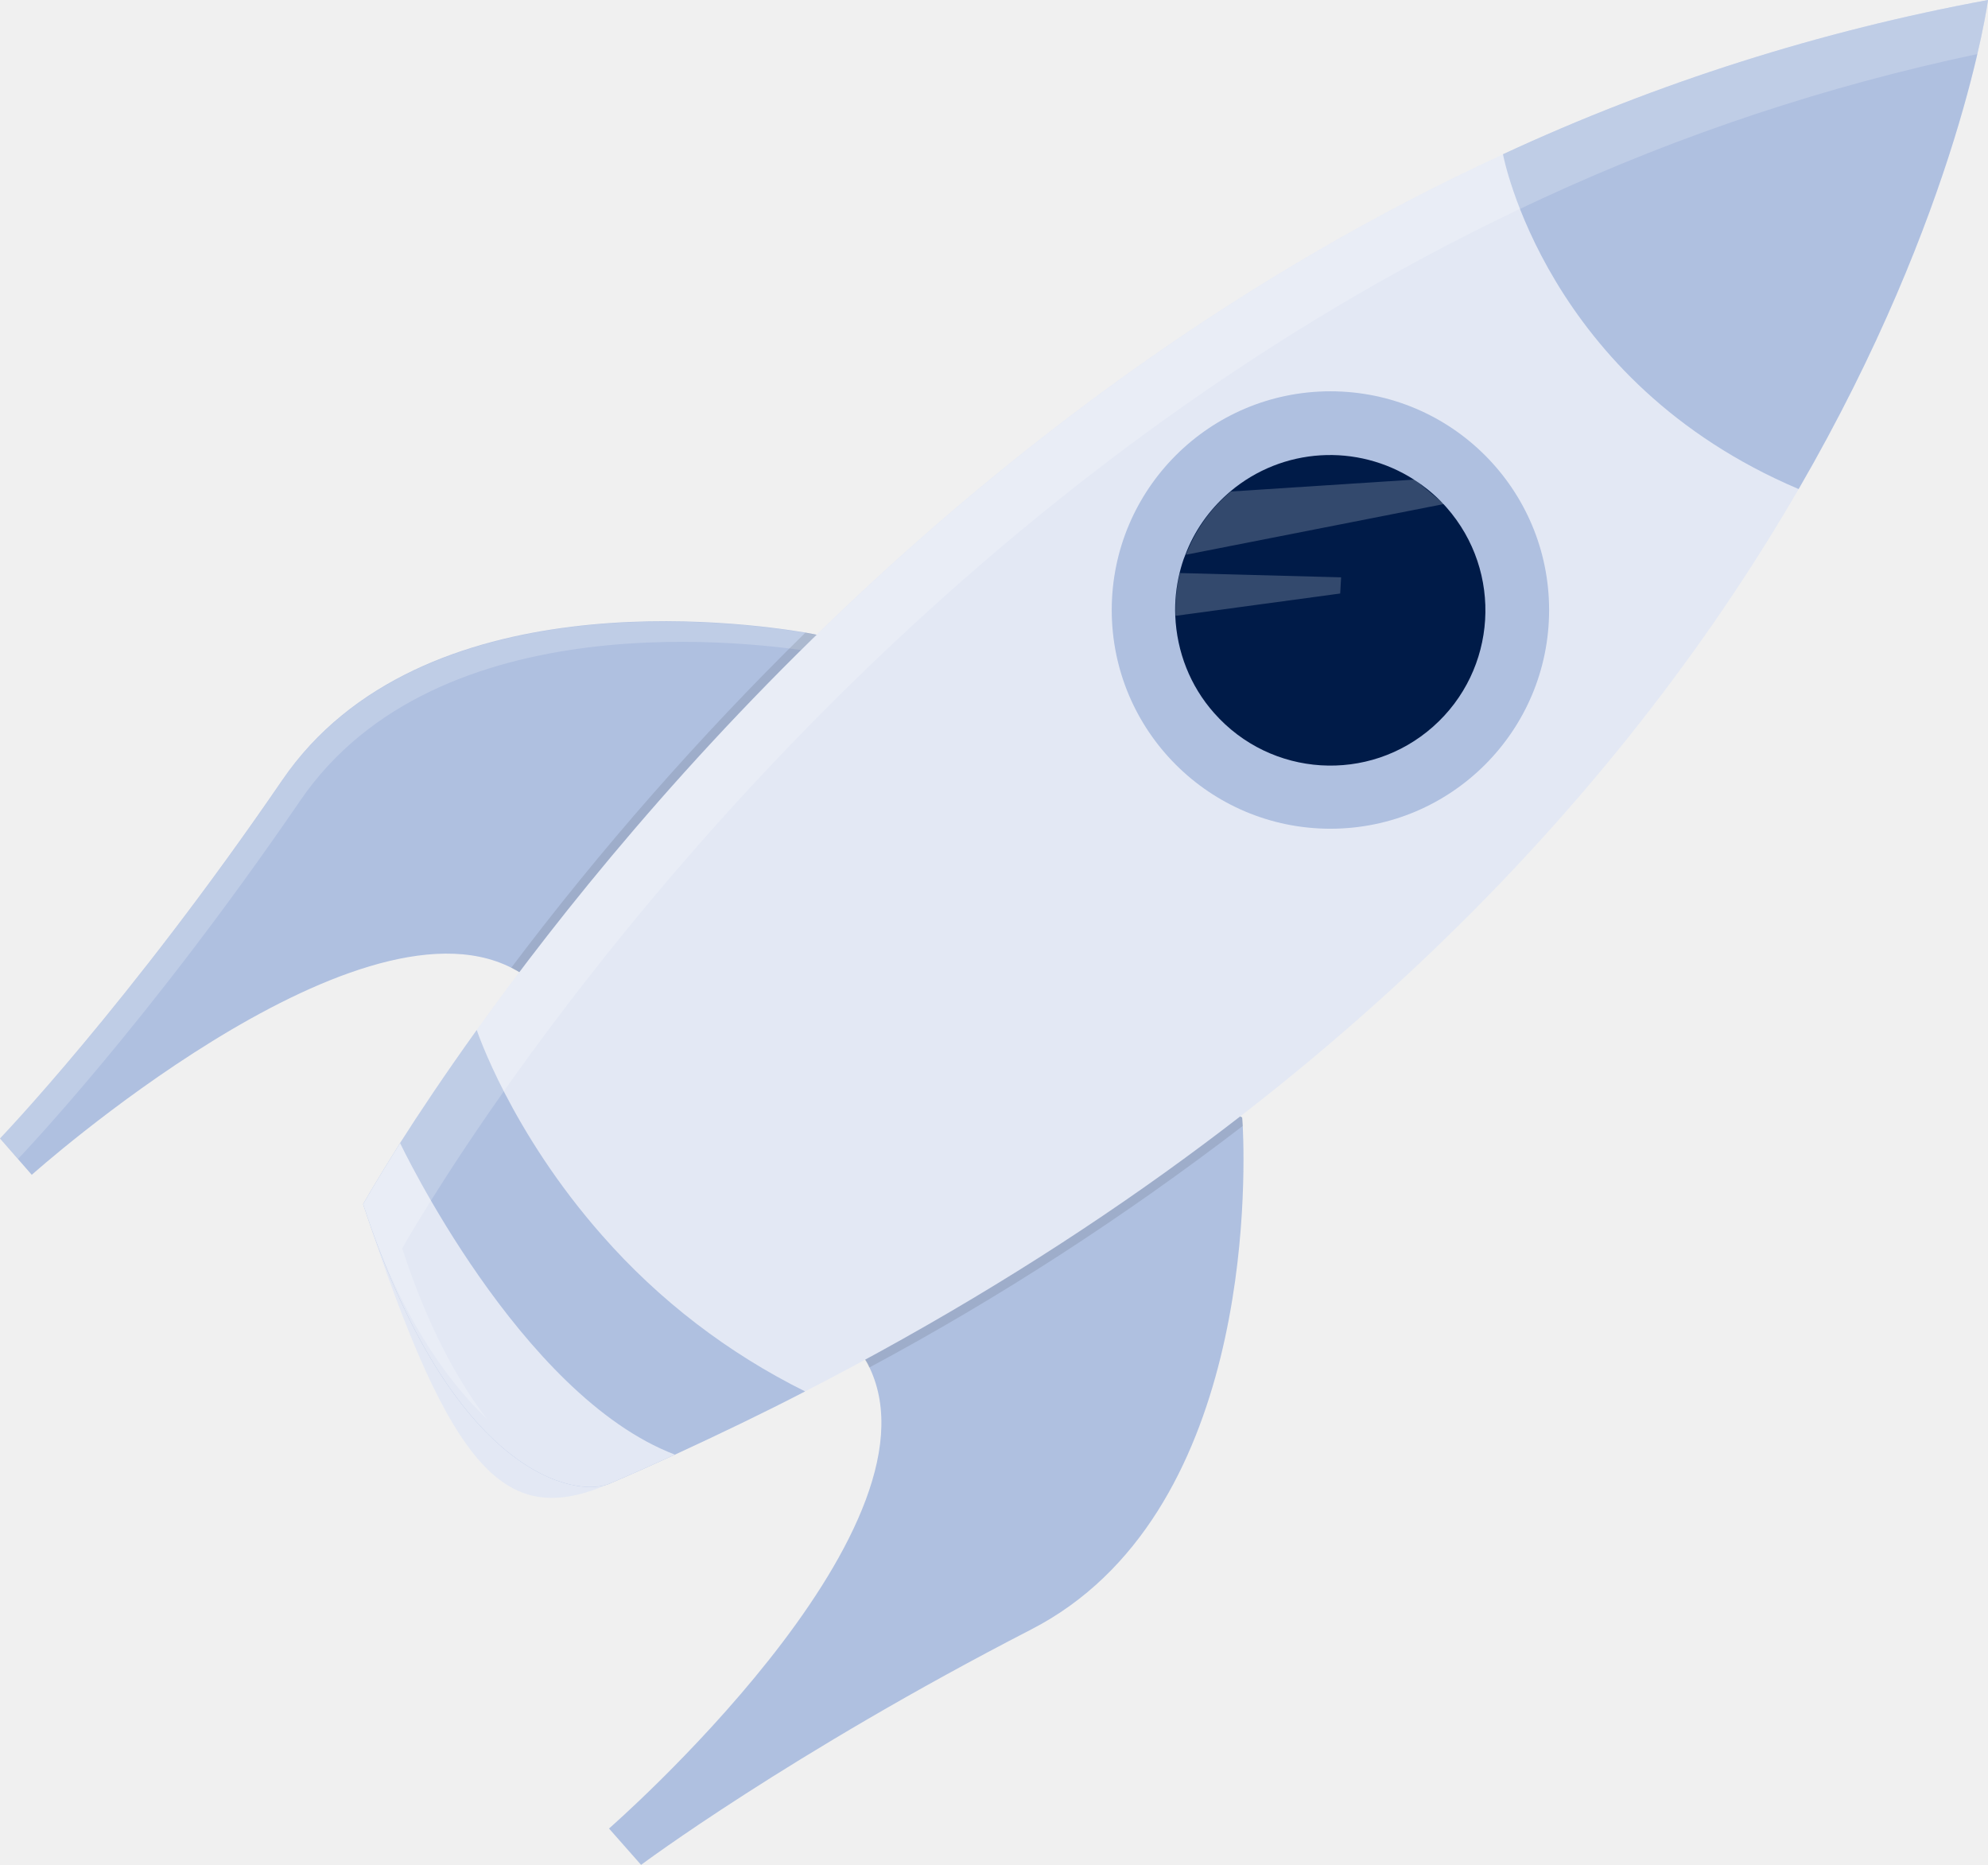
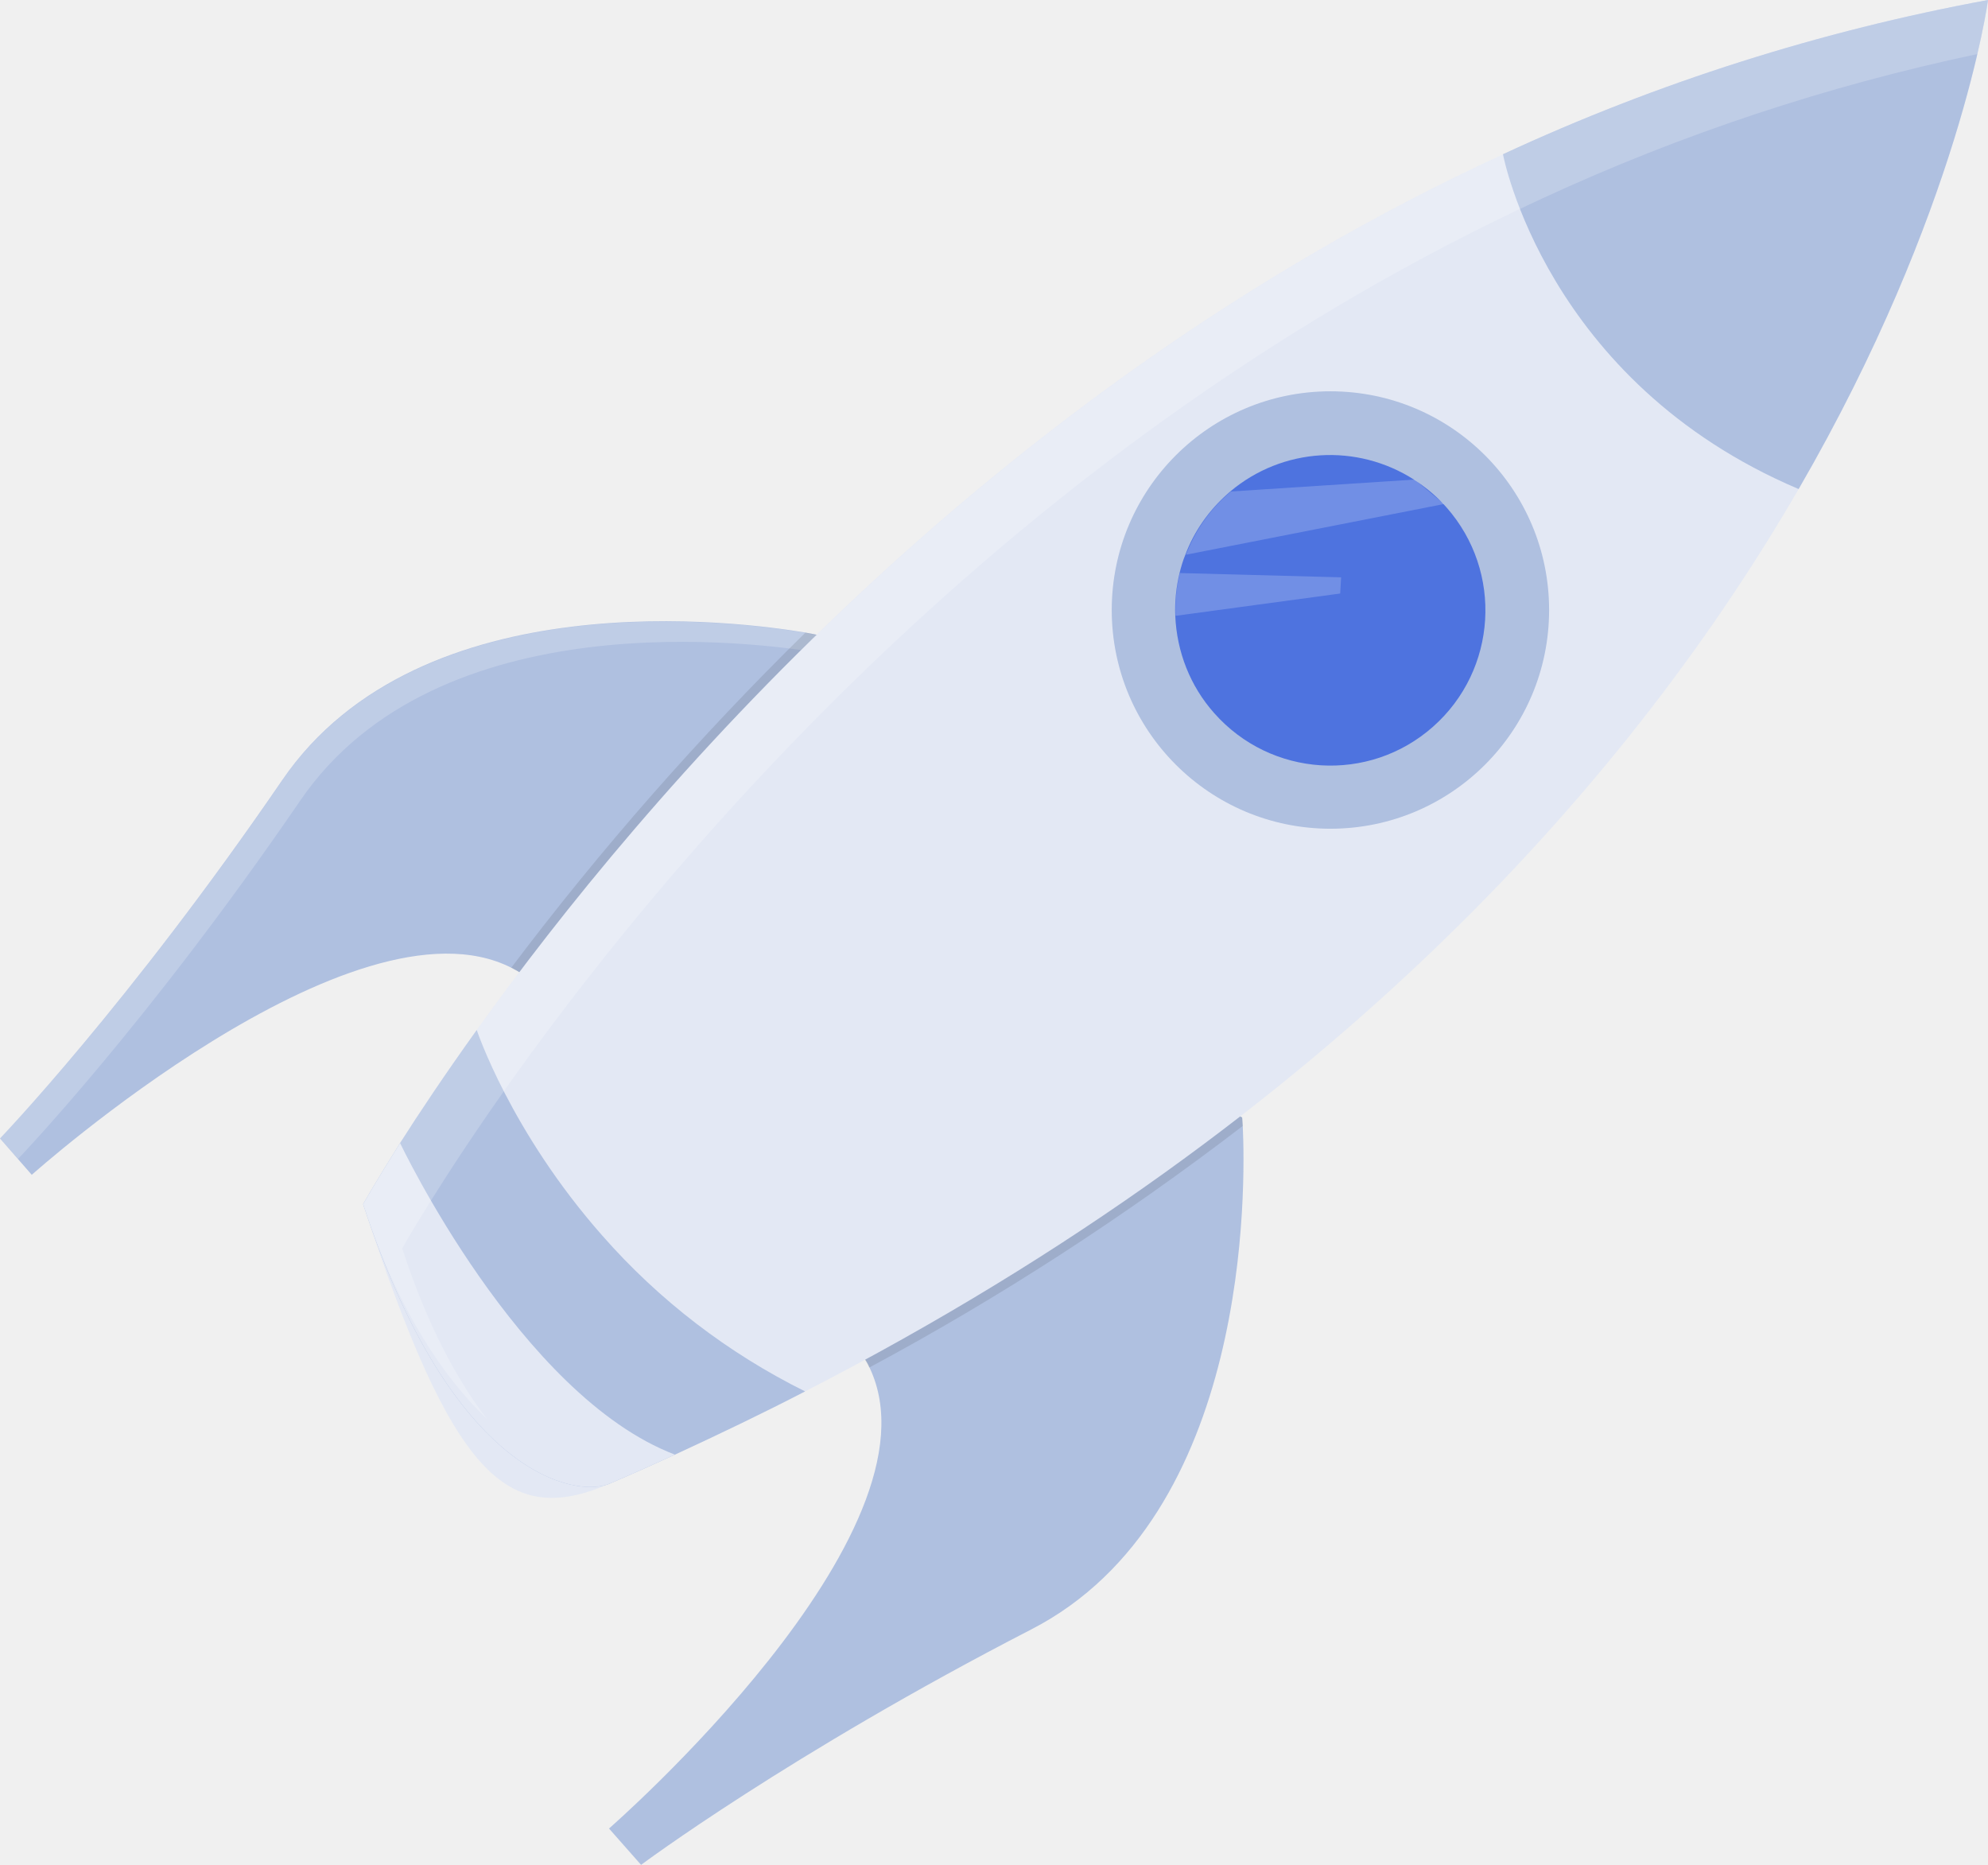
<svg xmlns="http://www.w3.org/2000/svg" version="1.1" id="b759170a-51c3-4e2f-999d-77dec9fd6d11" x="0px" y="0px" viewBox="0 0 650.9 610.5" style="enable-background:new 0 0 650.9 610.5;" xml:space="preserve">
  <style type="text/css">
	.st0{fill:#AFC0E0;}
	.st1{opacity:0.2;fill:#FFFFFF;enable-background:new    ;}
	.st2{opacity:0.1;enable-background:new    ;}
	.st3{fill:#E3E8F4;}
- 	.st4{fill:#001B48;}
+ 	.st4{fill:#4E73DF;}
</style>
  <path class="st0" d="M174,321c-2-1.6-4.2-3-6.6-4.2c-51.8-26.2-157,67.8-157,67.8L0,372.7c0,0,42.1-43.8,92.4-117.3  c45.2-66.1,150.7-51.8,171.4-48.3c2.3,0.4,3.6,0.7,3.6,0.7C298.7,288.3,174,321,174,321z" />
  <path class="st1" d="M269.4,213.9c-0.6-2-1.3-4-2-6c0,0-1.2-0.2-3.6-0.7c-20.7-3.5-126.2-17.8-171.4,48.3C42.1,329,0,372.7,0,372.7  l5.9,6.7c0,0,42.1-43.8,92.4-117.3C143.3,196.3,248,210.2,269.4,213.9z" />
  <path class="st0" d="M337.7,533.4c-79.2,40.8-127.8,77.1-127.8,77.1l-10.5-11.9c0,0,111.1-96.8,85.3-150.9c-0.5-1.2-1.2-2.3-1.9-3.4  c0,0,47.9-119.6,123.9-78.5c0,0,0.1,1,0.2,2.9C407.8,387.8,409.7,496.3,337.7,533.4z" />
  <path class="st2" d="M174,321c-2-1.6-4.2-3-6.6-4.2c29.3-38.9,61.5-75.5,96.3-109.7c2.3,0.4,3.6,0.7,3.6,0.7  C298.7,288.3,174,321,174,321z" />
  <path class="st2" d="M406.9,368.6c-38.6,29.6-79.4,56.1-122.3,79.1c-0.5-1.2-1.2-2.3-1.9-3.4c0,0,47.9-119.6,123.9-78.5  C406.7,365.7,406.8,366.7,406.9,368.6z" />
  <path class="st3" d="M263.6,455.5c-20.3,10.4-41.6,20.5-64,30.2c-33.6,14.6-51.5-2.2-80.7-91.5c0,0,12.5-22.5,37.2-57  c54.3-75.8,167.5-209.1,336.1-286.7C542.7,27.1,596.1,10.1,650.9,0c0,0-9.1,68.8-62,160.1S439.1,365.3,263.6,455.5z" />
  <circle class="st0" cx="435.6" cy="199.7" r="71.6" />
  <path class="st4" d="M469.2,237.9c-21,18.6-53.1,16.6-71.7-4.5c-7.8-8.8-12.2-20-12.7-31.8c-0.2-4.7,0.3-9.4,1.4-14  c0.5-2,1.1-4.1,1.9-6c2.9-7.7,7.7-14.5,13.8-19.9c0.3-0.3,0.6-0.5,0.9-0.8c17.1-14.4,41.5-15.9,60.3-3.8c3.5,2.3,6.7,4.9,9.5,7.9  l1,1.1C492.2,187.2,490.2,219.3,469.2,237.9C469.2,237.8,469.2,237.9,469.2,237.9z" />
  <path class="st0" d="M588.9,160.1c-83-35.2-96.8-109.6-96.8-109.6C542.7,27,596.1,10.1,650.9,0C650.9,0,641.8,68.8,588.9,160.1z" />
  <path class="st0" d="M263.6,455.5c-13.7,7.1-27.9,13.9-42.6,20.7c-7,3.2-14.1,6.4-21.4,9.5c-10.9,4.7-51.5-2.2-80.7-91.5  c0,0,4.1-7.3,12.1-20c6.1-9.6,14.5-22.2,25.1-37c0,0,11,33.2,41.1,67.3C215.8,425.7,238.4,443,263.6,455.5z" />
  <path class="st3" d="M221,476.2c-7,3.2-14.1,6.4-21.4,9.5c-10.9,4.7-51.5-2.2-80.7-91.5c0,0,4.1-7.3,12.1-20  C131,374.2,170.2,456.9,221,476.2z" />
  <path class="st1" d="M463.2,157l-0.1,0l-60.1,3.9c-0.3,0.3-0.6,0.5-0.9,0.8c-6.2,5.4-10.9,12.3-13.8,19.9l84.5-16.6L463.2,157z" />
  <path class="st1" d="M438.8,194.3l-53.9,7.3c-0.2-4.7,0.3-9.4,1.4-14l52.8,1.4L438.8,194.3z" />
  <path class="st1" d="M131.7,408.7c0,0,12.5-22.5,37.2-57C223.2,276,336.4,142.7,504.9,65c45.6-21.1,93.3-36.9,142.5-47.3  C650.1,6.4,650.9,0,650.9,0c-54.8,10.1-108.2,27-158.7,50.5c-168.6,77.7-281.8,211-336.1,286.7c-24.7,34.4-37.2,57-37.2,57  c11.5,35.3,26.6,57,40.5,70.3C149.4,451.4,139.7,433.3,131.7,408.7z" />
</svg>
